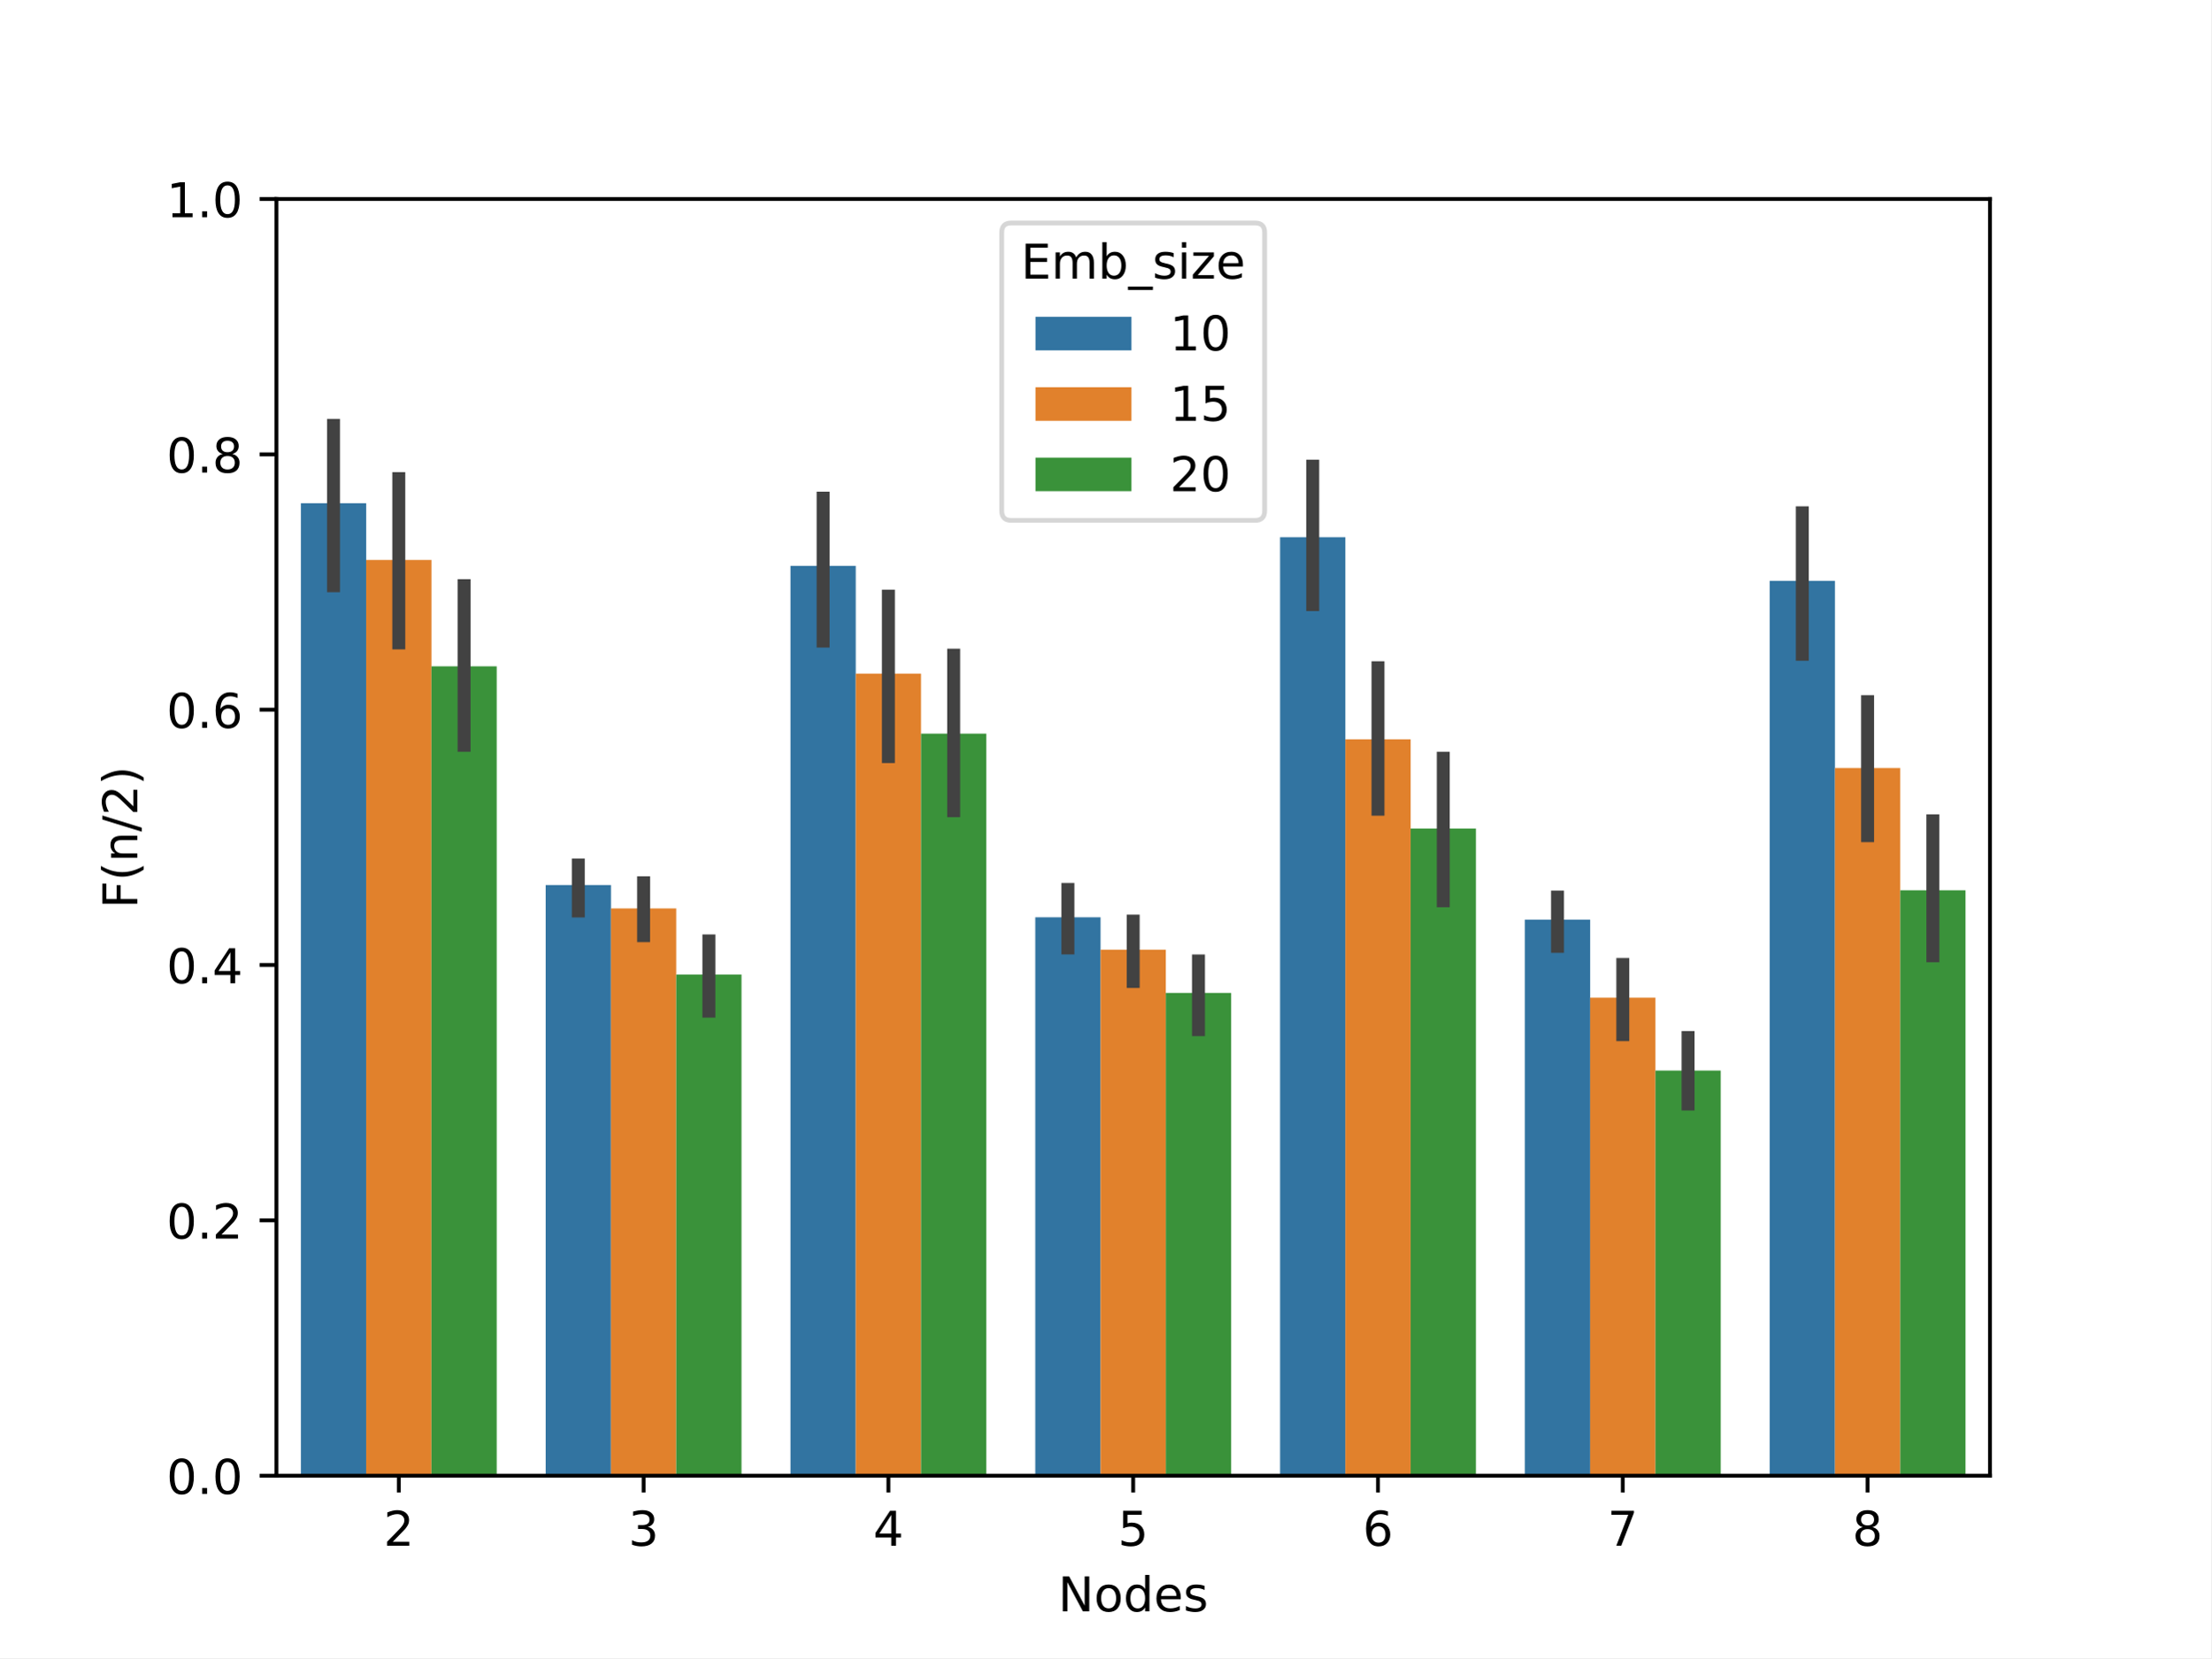
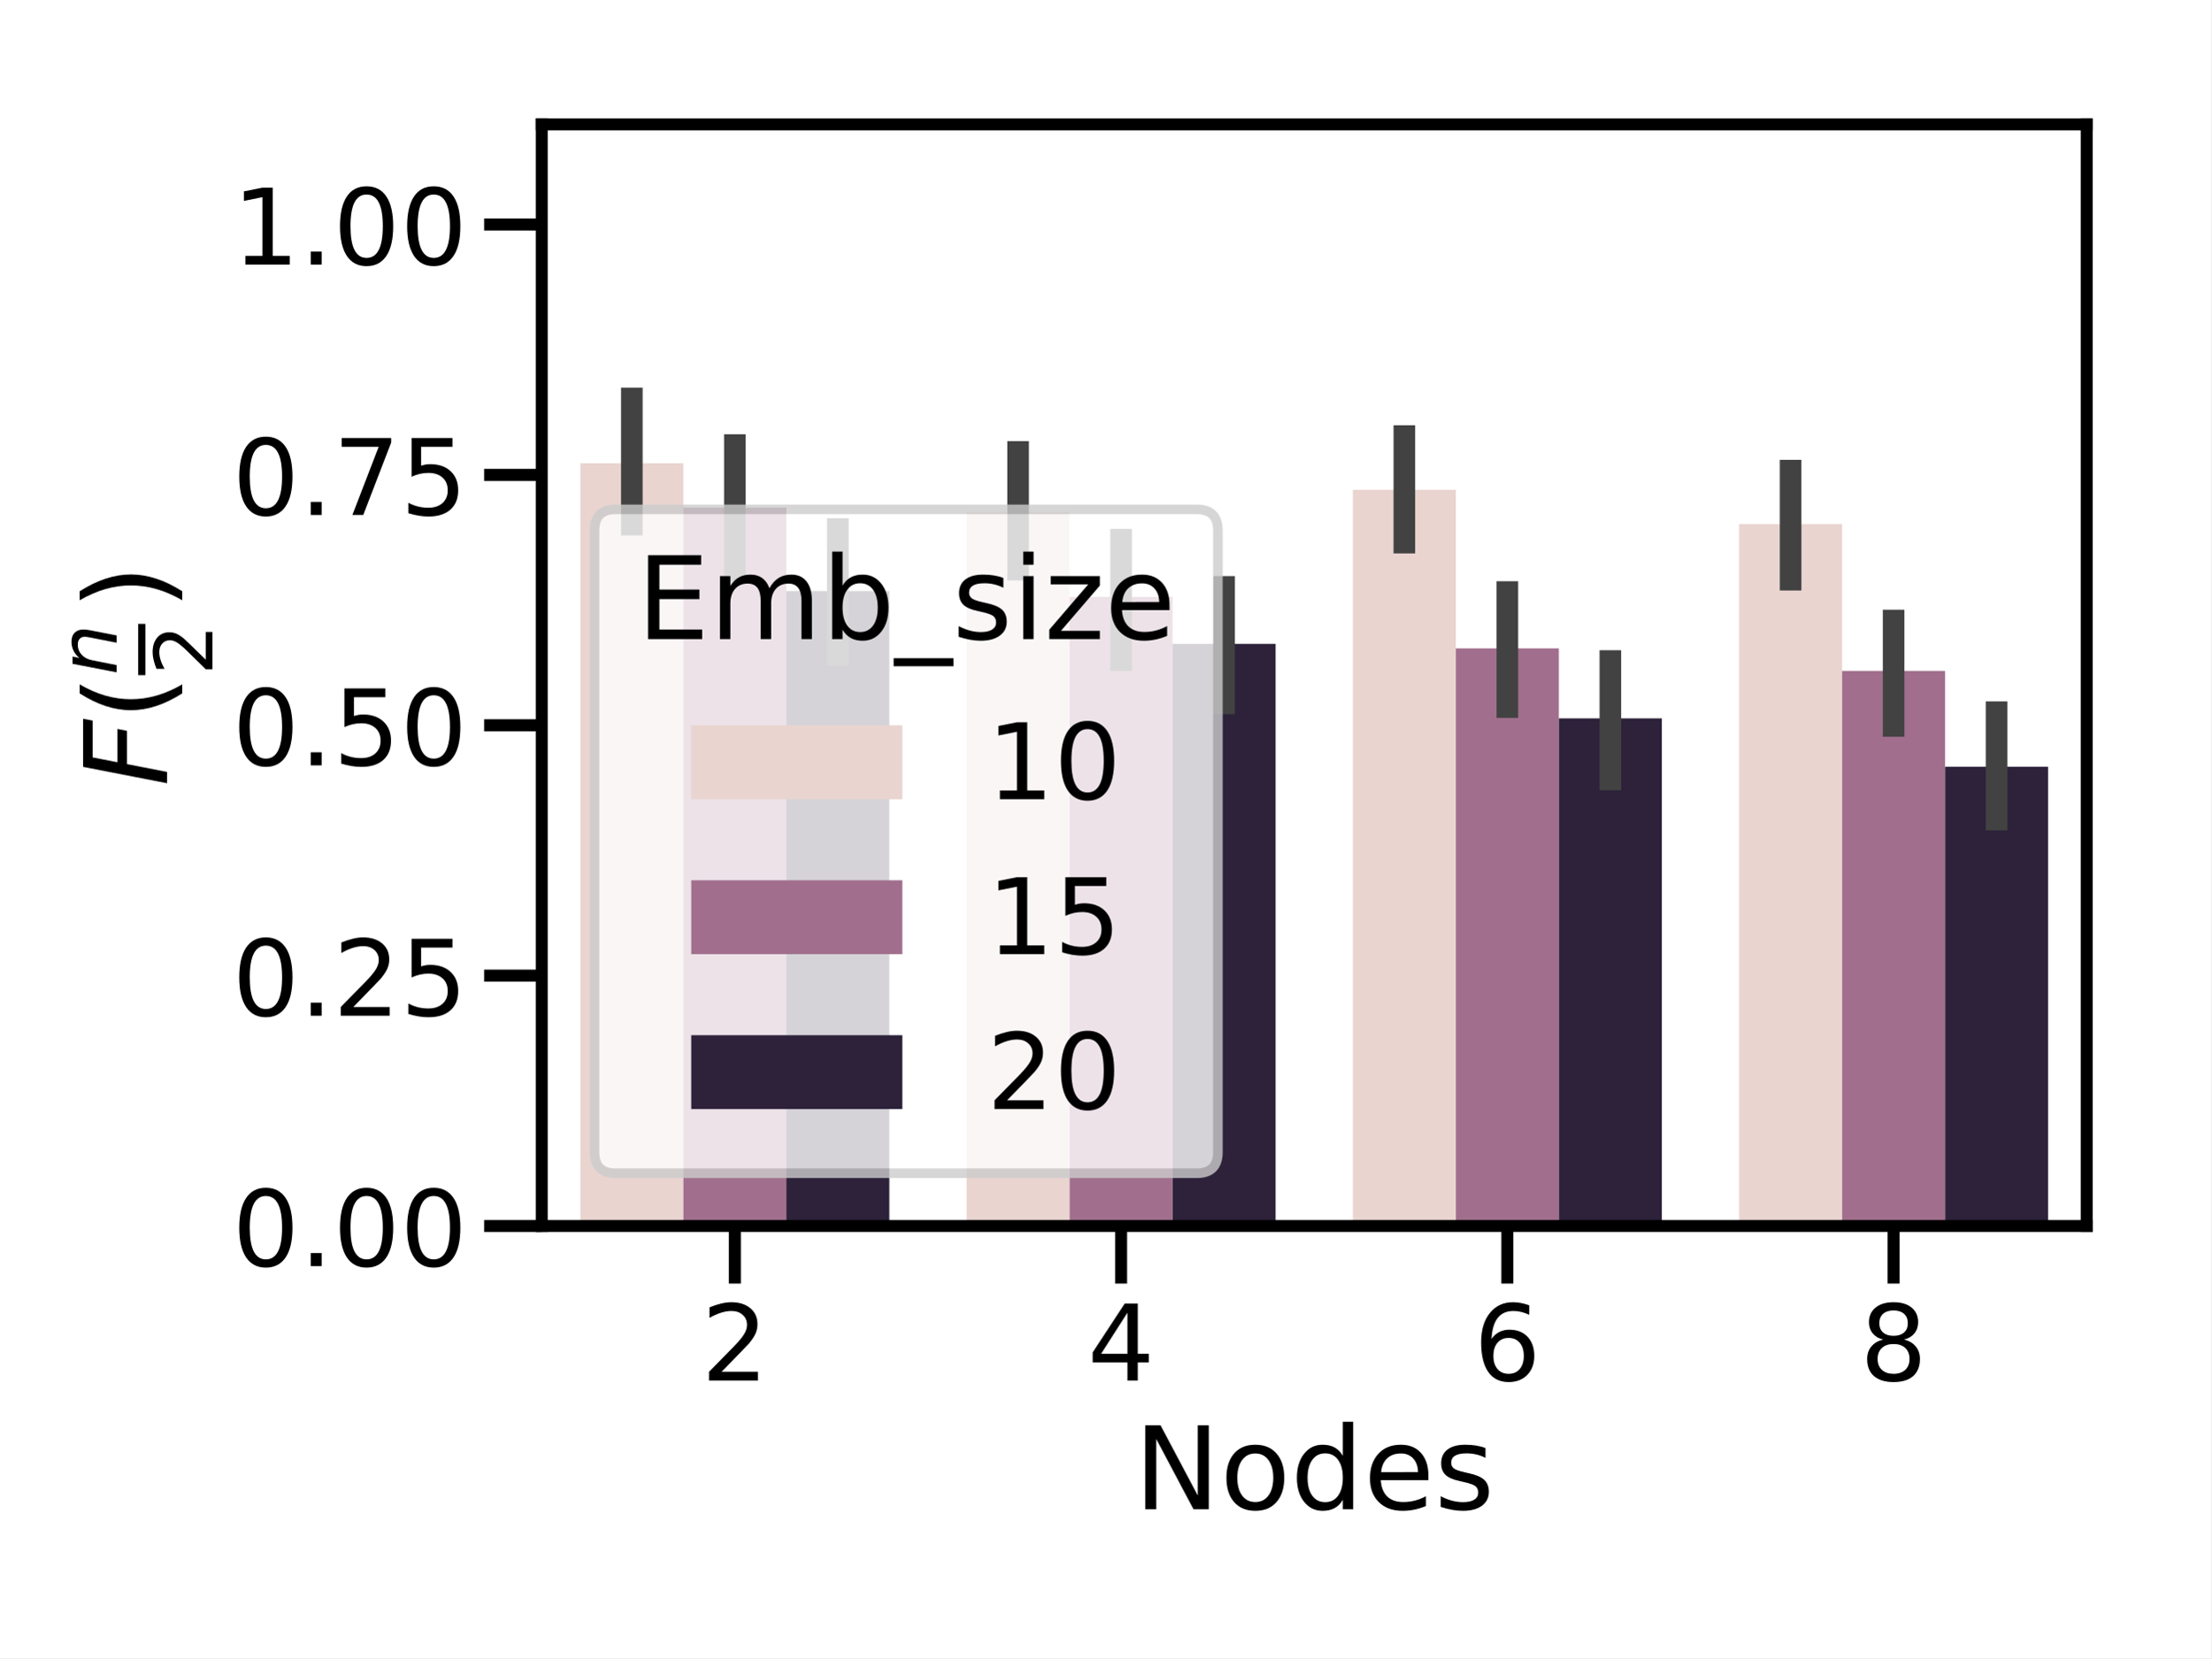
<svg xmlns="http://www.w3.org/2000/svg" xmlns:xlink="http://www.w3.org/1999/xlink" width="460.8pt" height="345.6pt" viewBox="0 0 460.8 345.6" version="1.1">
  <defs>
    <style type="text/css">*{stroke-linejoin: round; stroke-linecap: butt}</style>
  </defs>
  <g id="figure_1">
    <g id="patch_1">
      <path d="M 0 345.6  L 460.8 345.6  L 460.8 0  L 0 0  z " style="fill: #ffffff" />
    </g>
    <g id="axes_1">
      <g id="patch_2">
-         <path d="M 57.6 307.584  L 414.72 307.584  L 414.72 41.472  L 57.6 41.472  z " style="fill: #ffffff" />
+         <path d="M 112.896 255.54  L 434.88 255.54  L 434.88 25.92  L 112.896 25.92  z " style="fill: #ffffff" />
      </g>
      <g id="patch_3">
-         <path d="M 62.702 307.584  L 76.306 307.584  L 76.306 104.893  L 62.702 104.893  z " clip-path="url(#pd09a48f789)" style="fill: #3274a1" />
+         <path d="M 120.946 255.54  L 142.411 255.54  L 142.411 96.544  L 120.946 96.544  z " clip-path="url(#pbd2d0b2884)" style="fill: #e9d4d0" />
      </g>
      <g id="patch_4">
-         <path d="M 113.719 307.584  L 127.323 307.584  L 127.323 184.466  L 113.719 184.466  z " clip-path="url(#pd09a48f789)" style="fill: #3274a1" />
+         <path d="M 201.442 255.54  L 222.907 255.54  L 222.907 106.78  L 201.442 106.78  z " clip-path="url(#pbd2d0b2884)" style="fill: #e9d4d0" />
      </g>
      <g id="patch_5">
-         <path d="M 164.736 307.584  L 178.341 307.584  L 178.341 117.942  L 164.736 117.942  z " clip-path="url(#pd09a48f789)" style="fill: #3274a1" />
+         <path d="M 281.938 255.54  L 303.403 255.54  L 303.403 102.091  L 281.938 102.091  z " clip-path="url(#pbd2d0b2884)" style="fill: #e9d4d0" />
      </g>
      <g id="patch_6">
-         <path d="M 215.753 307.584  L 229.358 307.584  L 229.358 191.185  L 215.753 191.185  z " clip-path="url(#pd09a48f789)" style="fill: #3274a1" />
+         <path d="M 362.434 255.54  L 383.899 255.54  L 383.899 109.231  L 362.434 109.231  z " clip-path="url(#pbd2d0b2884)" style="fill: #e9d4d0" />
      </g>
      <g id="patch_7">
-         <path d="M 266.77 307.584  L 280.375 307.584  L 280.375 111.965  L 266.77 111.965  z " clip-path="url(#pd09a48f789)" style="fill: #3274a1" />
+         <path d="M 142.411 255.54  L 163.877 255.54  L 163.877 105.814  L 142.411 105.814  z " clip-path="url(#pbd2d0b2884)" style="fill: #a16f8d" />
      </g>
      <g id="patch_8">
-         <path d="M 317.787 307.584  L 331.392 307.584  L 331.392 191.689  L 317.787 191.689  z " clip-path="url(#pd09a48f789)" style="fill: #3274a1" />
+         <path d="M 222.907 255.54  L 244.373 255.54  L 244.373 124.4  L 222.907 124.4  z " clip-path="url(#pbd2d0b2884)" style="fill: #a16f8d" />
      </g>
      <g id="patch_9">
-         <path d="M 368.805 307.584  L 382.409 307.584  L 382.409 121.066  L 368.805 121.066  z " clip-path="url(#pd09a48f789)" style="fill: #3274a1" />
+         <path d="M 303.403 255.54  L 324.869 255.54  L 324.869 135.149  L 303.403 135.149  z " clip-path="url(#pbd2d0b2884)" style="fill: #a16f8d" />
      </g>
      <g id="patch_10">
-         <path d="M 76.306 307.584  L 89.911 307.584  L 89.911 116.711  L 76.306 116.711  z " clip-path="url(#pd09a48f789)" style="fill: #e1812c" />
+         <path d="M 383.899 255.54  L 405.365 255.54  L 405.365 139.834  L 383.899 139.834  z " clip-path="url(#pbd2d0b2884)" style="fill: #a16f8d" />
      </g>
      <g id="patch_11">
-         <path d="M 127.323 307.584  L 140.928 307.584  L 140.928 189.345  L 127.323 189.345  z " clip-path="url(#pd09a48f789)" style="fill: #e1812c" />
+         <path d="M 163.877 255.54  L 185.342 255.54  L 185.342 123.204  L 163.877 123.204  z " clip-path="url(#pbd2d0b2884)" style="fill: #2d223a" />
      </g>
      <g id="patch_12">
-         <path d="M 178.341 307.584  L 191.945 307.584  L 191.945 140.404  L 178.341 140.404  z " clip-path="url(#pd09a48f789)" style="fill: #e1812c" />
+         <path d="M 244.373 255.54  L 265.838 255.54  L 265.838 134.212  L 244.373 134.212  z " clip-path="url(#pbd2d0b2884)" style="fill: #2d223a" />
      </g>
      <g id="patch_13">
-         <path d="M 229.358 307.584  L 242.962 307.584  L 242.962 197.962  L 229.358 197.962  z " clip-path="url(#pd09a48f789)" style="fill: #e1812c" />
+         <path d="M 324.869 255.54  L 346.334 255.54  L 346.334 149.727  L 324.869 149.727  z " clip-path="url(#pbd2d0b2884)" style="fill: #2d223a" />
      </g>
      <g id="patch_14">
-         <path d="M 280.375 307.584  L 293.979 307.584  L 293.979 154.107  L 280.375 154.107  z " clip-path="url(#pd09a48f789)" style="fill: #e1812c" />
+         <path d="M 405.365 255.54  L 426.83 255.54  L 426.83 159.822  L 405.365 159.822  z " clip-path="url(#pbd2d0b2884)" style="fill: #2d223a" />
      </g>
      <g id="patch_15">
-         <path d="M 331.392 307.584  L 344.997 307.584  L 344.997 207.949  L 331.392 207.949  z " clip-path="url(#pd09a48f789)" style="fill: #e1812c" />
+         <path d="M 153.144 255.54  L 153.144 255.54  L 153.144 255.54  L 153.144 255.54  z " clip-path="url(#pbd2d0b2884)" style="fill: #e9d4d0" />
      </g>
      <g id="patch_16">
-         <path d="M 382.409 307.584  L 396.014 307.584  L 396.014 160.08  L 382.409 160.08  z " clip-path="url(#pd09a48f789)" style="fill: #e1812c" />
+         <path d="M 153.144 255.54  L 153.144 255.54  L 153.144 255.54  L 153.144 255.54  z " clip-path="url(#pbd2d0b2884)" style="fill: #a16f8d" />
      </g>
      <g id="patch_17">
-         <path d="M 89.911 307.584  L 103.515 307.584  L 103.515 138.88  L 89.911 138.88  z " clip-path="url(#pd09a48f789)" style="fill: #3a923a" />
-       </g>
-       <g id="patch_18">
-         <path d="M 140.928 307.584  L 154.533 307.584  L 154.533 203.135  L 140.928 203.135  z " clip-path="url(#pd09a48f789)" style="fill: #3a923a" />
-       </g>
-       <g id="patch_19">
-         <path d="M 191.945 307.584  L 205.55 307.584  L 205.55 152.913  L 191.945 152.913  z " clip-path="url(#pd09a48f789)" style="fill: #3a923a" />
-       </g>
-       <g id="patch_20">
-         <path d="M 242.962 307.584  L 256.567 307.584  L 256.567 206.952  L 242.962 206.952  z " clip-path="url(#pd09a48f789)" style="fill: #3a923a" />
-       </g>
-       <g id="patch_21">
-         <path d="M 293.979 307.584  L 307.584 307.584  L 307.584 172.692  L 293.979 172.692  z " clip-path="url(#pd09a48f789)" style="fill: #3a923a" />
-       </g>
-       <g id="patch_22">
-         <path d="M 344.997 307.584  L 358.601 307.584  L 358.601 223.133  L 344.997 223.133  z " clip-path="url(#pd09a48f789)" style="fill: #3a923a" />
-       </g>
-       <g id="patch_23">
-         <path d="M 396.014 307.584  L 409.618 307.584  L 409.618 185.561  L 396.014 185.561  z " clip-path="url(#pd09a48f789)" style="fill: #3a923a" />
+         <path d="M 153.144 255.54  L 153.144 255.54  L 153.144 255.54  L 153.144 255.54  z " clip-path="url(#pbd2d0b2884)" style="fill: #2d223a" />
      </g>
      <g id="matplotlib.axis_1">
        <g id="xtick_1">
          <g id="line2d_1">
            <defs>
-               <path id="m3385fdae1e" d="M 0 0  L 0 3.5  " style="stroke: #000000; stroke-width: 0.8" />
-             </defs>
-             <g>
-               <use xlink:href="#m3385fdae1e" x="83.109" y="307.584" style="stroke: #000000; stroke-width: 0.8" />
+               <path id="macadb62f24" d="M 0 0  L 0 12  " style="stroke: #000000; stroke-width: 2.5" />
+             </defs>
+             <g>
+               <use xlink:href="#macadb62f24" x="153.144" y="255.54" style="stroke: #000000; stroke-width: 2.5" />
            </g>
          </g>
          <g id="text_1">
-             <g transform="translate(79.92732 322.1824) scale(0.1 -0.1)">
+             <g transform="translate(146.1453 287.7566) scale(0.22 -0.22)">
              <defs>
                <path id="DejaVuSans-32" d="M 1228 531  L 3431 531  L 3431 0  L 469 0  L 469 531  Q 828 903 1448 1529  Q 2069 2156 2228 2338  Q 2531 2678 2651 2914  Q 2772 3150 2772 3378  Q 2772 3750 2511 3984  Q 2250 4219 1831 4219  Q 1534 4219 1204 4116  Q 875 4013 500 3803  L 500 4441  Q 881 4594 1212 4672  Q 1544 4750 1819 4750  Q 2544 4750 2975 4387  Q 3406 4025 3406 3419  Q 3406 3131 3298 2873  Q 3191 2616 2906 2266  Q 2828 2175 2409 1742  Q 1991 1309 1228 531  z " transform="scale(0.015625)" />
              </defs>
              <use xlink:href="#DejaVuSans-32" />
            </g>
          </g>
        </g>
        <g id="xtick_2">
          <g id="line2d_2">
            <g>
-               <use xlink:href="#m3385fdae1e" x="134.126" y="307.584" style="stroke: #000000; stroke-width: 0.8" />
+               <use xlink:href="#macadb62f24" x="233.64" y="255.54" style="stroke: #000000; stroke-width: 2.5" />
            </g>
          </g>
          <g id="text_2">
-             <g transform="translate(130.9445 322.1824) scale(0.1 -0.1)">
-               <defs>
-                 <path id="DejaVuSans-33" d="M 2597 2516  Q 3050 2419 3304 2112  Q 3559 1806 3559 1356  Q 3559 666 3084 287  Q 2609 -91 1734 -91  Q 1441 -91 1130 -33  Q 819 25 488 141  L 488 750  Q 750 597 1062 519  Q 1375 441 1716 441  Q 2309 441 2620 675  Q 2931 909 2931 1356  Q 2931 1769 2642 2001  Q 2353 2234 1838 2234  L 1294 2234  L 1294 2753  L 1863 2753  Q 2328 2753 2575 2939  Q 2822 3125 2822 3475  Q 2822 3834 2567 4026  Q 2313 4219 1838 4219  Q 1578 4219 1281 4162  Q 984 4106 628 3988  L 628 4550  Q 988 4650 1302 4700  Q 1616 4750 1894 4750  Q 2613 4750 3031 4423  Q 3450 4097 3450 3541  Q 3450 3153 3228 2886  Q 3006 2619 2597 2516  z " transform="scale(0.015625)" />
-               </defs>
-               <use xlink:href="#DejaVuSans-33" />
+             <g transform="translate(226.6413 287.7566) scale(0.22 -0.22)">
+               <defs>
+                 <path id="DejaVuSans-34" d="M 2419 4116  L 825 1625  L 2419 1625  L 2419 4116  z M 2253 4666  L 3047 4666  L 3047 1625  L 3713 1625  L 3713 1100  L 3047 1100  L 3047 0  L 2419 0  L 2419 1100  L 313 1100  L 313 1709  L 2253 4666  z " transform="scale(0.015625)" />
+               </defs>
+               <use xlink:href="#DejaVuSans-34" />
            </g>
          </g>
        </g>
        <g id="xtick_3">
          <g id="line2d_3">
            <g>
-               <use xlink:href="#m3385fdae1e" x="185.143" y="307.584" style="stroke: #000000; stroke-width: 0.8" />
+               <use xlink:href="#macadb62f24" x="314.136" y="255.54" style="stroke: #000000; stroke-width: 2.5" />
            </g>
          </g>
          <g id="text_3">
-             <g transform="translate(181.9616 322.1824) scale(0.1 -0.1)">
-               <defs>
-                 <path id="DejaVuSans-34" d="M 2419 4116  L 825 1625  L 2419 1625  L 2419 4116  z M 2253 4666  L 3047 4666  L 3047 1625  L 3713 1625  L 3713 1100  L 3047 1100  L 3047 0  L 2419 0  L 2419 1100  L 313 1100  L 313 1709  L 2253 4666  z " transform="scale(0.015625)" />
-               </defs>
-               <use xlink:href="#DejaVuSans-34" />
+             <g transform="translate(307.1372 287.7566) scale(0.22 -0.22)">
+               <defs>
+                 <path id="DejaVuSans-36" d="M 2113 2584  Q 1688 2584 1439 2293  Q 1191 2003 1191 1497  Q 1191 994 1439 701  Q 1688 409 2113 409  Q 2538 409 2786 701  Q 3034 994 3034 1497  Q 3034 2003 2786 2293  Q 2538 2584 2113 2584  z M 3366 4563  L 3366 3988  Q 3128 4100 2886 4159  Q 2644 4219 2406 4219  Q 1781 4219 1451 3797  Q 1122 3375 1075 2522  Q 1259 2794 1537 2939  Q 1816 3084 2150 3084  Q 2853 3084 3261 2657  Q 3669 2231 3669 1497  Q 3669 778 3244 343  Q 2819 -91 2113 -91  Q 1303 -91 875 529  Q 447 1150 447 2328  Q 447 3434 972 4092  Q 1497 4750 2381 4750  Q 2619 4750 2861 4703  Q 3103 4656 3366 4563  z " transform="scale(0.015625)" />
+               </defs>
+               <use xlink:href="#DejaVuSans-36" />
            </g>
          </g>
        </g>
        <g id="xtick_4">
          <g id="line2d_4">
            <g>
-               <use xlink:href="#m3385fdae1e" x="236.16" y="307.584" style="stroke: #000000; stroke-width: 0.8" />
+               <use xlink:href="#macadb62f24" x="394.632" y="255.54" style="stroke: #000000; stroke-width: 2.5" />
            </g>
          </g>
          <g id="text_4">
-             <g transform="translate(232.9787 322.1824) scale(0.1 -0.1)">
-               <defs>
-                 <path id="DejaVuSans-35" d="M 691 4666  L 3169 4666  L 3169 4134  L 1269 4134  L 1269 2991  Q 1406 3038 1543 3061  Q 1681 3084 1819 3084  Q 2600 3084 3056 2656  Q 3513 2228 3513 1497  Q 3513 744 3044 326  Q 2575 -91 1722 -91  Q 1428 -91 1123 -41  Q 819 9 494 109  L 494 744  Q 775 591 1075 516  Q 1375 441 1709 441  Q 2250 441 2565 725  Q 2881 1009 2881 1497  Q 2881 1984 2565 2268  Q 2250 2553 1709 2553  Q 1456 2553 1204 2497  Q 953 2441 691 2322  L 691 4666  z " transform="scale(0.015625)" />
-               </defs>
-               <use xlink:href="#DejaVuSans-35" />
-             </g>
-           </g>
-         </g>
-         <g id="xtick_5">
-           <g id="line2d_5">
-             <g>
-               <use xlink:href="#m3385fdae1e" x="287.177" y="307.584" style="stroke: #000000; stroke-width: 0.8" />
-             </g>
-           </g>
-           <g id="text_5">
-             <g transform="translate(283.9959 322.1824) scale(0.1 -0.1)">
-               <defs>
-                 <path id="DejaVuSans-36" d="M 2113 2584  Q 1688 2584 1439 2293  Q 1191 2003 1191 1497  Q 1191 994 1439 701  Q 1688 409 2113 409  Q 2538 409 2786 701  Q 3034 994 3034 1497  Q 3034 2003 2786 2293  Q 2538 2584 2113 2584  z M 3366 4563  L 3366 3988  Q 3128 4100 2886 4159  Q 2644 4219 2406 4219  Q 1781 4219 1451 3797  Q 1122 3375 1075 2522  Q 1259 2794 1537 2939  Q 1816 3084 2150 3084  Q 2853 3084 3261 2657  Q 3669 2231 3669 1497  Q 3669 778 3244 343  Q 2819 -91 2113 -91  Q 1303 -91 875 529  Q 447 1150 447 2328  Q 447 3434 972 4092  Q 1497 4750 2381 4750  Q 2619 4750 2861 4703  Q 3103 4656 3366 4563  z " transform="scale(0.015625)" />
-               </defs>
-               <use xlink:href="#DejaVuSans-36" />
-             </g>
-           </g>
-         </g>
-         <g id="xtick_6">
-           <g id="line2d_6">
-             <g>
-               <use xlink:href="#m3385fdae1e" x="338.194" y="307.584" style="stroke: #000000; stroke-width: 0.8" />
-             </g>
-           </g>
-           <g id="text_6">
-             <g transform="translate(335.013 322.1824) scale(0.1 -0.1)">
-               <defs>
-                 <path id="DejaVuSans-37" d="M 525 4666  L 3525 4666  L 3525 4397  L 1831 0  L 1172 0  L 2766 4134  L 525 4134  L 525 4666  z " transform="scale(0.015625)" />
-               </defs>
-               <use xlink:href="#DejaVuSans-37" />
-             </g>
-           </g>
-         </g>
-         <g id="xtick_7">
-           <g id="line2d_7">
-             <g>
-               <use xlink:href="#m3385fdae1e" x="389.211" y="307.584" style="stroke: #000000; stroke-width: 0.8" />
-             </g>
-           </g>
-           <g id="text_7">
-             <g transform="translate(386.0302 322.1824) scale(0.1 -0.1)">
+             <g transform="translate(387.6332 287.7566) scale(0.22 -0.22)">
              <defs>
                <path id="DejaVuSans-38" d="M 2034 2216  Q 1584 2216 1326 1975  Q 1069 1734 1069 1313  Q 1069 891 1326 650  Q 1584 409 2034 409  Q 2484 409 2743 651  Q 3003 894 3003 1313  Q 3003 1734 2745 1975  Q 2488 2216 2034 2216  z M 1403 2484  Q 997 2584 770 2862  Q 544 3141 544 3541  Q 544 4100 942 4425  Q 1341 4750 2034 4750  Q 2731 4750 3128 4425  Q 3525 4100 3525 3541  Q 3525 3141 3298 2862  Q 3072 2584 2669 2484  Q 3125 2378 3379 2068  Q 3634 1759 3634 1313  Q 3634 634 3220 271  Q 2806 -91 2034 -91  Q 1263 -91 848 271  Q 434 634 434 1313  Q 434 1759 690 2068  Q 947 2378 1403 2484  z M 1172 3481  Q 1172 3119 1398 2916  Q 1625 2713 2034 2713  Q 2441 2713 2670 2916  Q 2900 3119 2900 3481  Q 2900 3844 2670 4047  Q 2441 4250 2034 4250  Q 1625 4250 1398 4047  Q 1172 3844 1172 3481  z " transform="scale(0.015625)" />
              </defs>
              <use xlink:href="#DejaVuSans-38" />
            </g>
          </g>
        </g>
-         <g id="text_8">
-           <g transform="translate(220.5045 335.8606) scale(0.1 -0.1)">
+         <g id="text_5">
+           <g transform="translate(236.3149 314.5681) scale(0.24 -0.24)">
            <defs>
              <path id="DejaVuSans-4e" d="M 628 4666  L 1478 4666  L 3547 763  L 3547 4666  L 4159 4666  L 4159 0  L 3309 0  L 1241 3903  L 1241 0  L 628 0  L 628 4666  z " transform="scale(0.015625)" />
              <path id="DejaVuSans-6f" d="M 1959 3097  Q 1497 3097 1228 2736  Q 959 2375 959 1747  Q 959 1119 1226 758  Q 1494 397 1959 397  Q 2419 397 2687 759  Q 2956 1122 2956 1747  Q 2956 2369 2687 2733  Q 2419 3097 1959 3097  z M 1959 3584  Q 2709 3584 3137 3096  Q 3566 2609 3566 1747  Q 3566 888 3137 398  Q 2709 -91 1959 -91  Q 1206 -91 779 398  Q 353 888 353 1747  Q 353 2609 779 3096  Q 1206 3584 1959 3584  z " transform="scale(0.015625)" />
              <path id="DejaVuSans-64" d="M 2906 2969  L 2906 4863  L 3481 4863  L 3481 0  L 2906 0  L 2906 525  Q 2725 213 2448 61  Q 2172 -91 1784 -91  Q 1150 -91 751 415  Q 353 922 353 1747  Q 353 2572 751 3078  Q 1150 3584 1784 3584  Q 2172 3584 2448 3432  Q 2725 3281 2906 2969  z M 947 1747  Q 947 1113 1208 752  Q 1469 391 1925 391  Q 2381 391 2643 752  Q 2906 1113 2906 1747  Q 2906 2381 2643 2742  Q 2381 3103 1925 3103  Q 1469 3103 1208 2742  Q 947 2381 947 1747  z " transform="scale(0.015625)" />
              <path id="DejaVuSans-65" d="M 3597 1894  L 3597 1613  L 953 1613  Q 991 1019 1311 708  Q 1631 397 2203 397  Q 2534 397 2845 478  Q 3156 559 3463 722  L 3463 178  Q 3153 47 2828 -22  Q 2503 -91 2169 -91  Q 1331 -91 842 396  Q 353 884 353 1716  Q 353 2575 817 3079  Q 1281 3584 2069 3584  Q 2775 3584 3186 3129  Q 3597 2675 3597 1894  z M 3022 2063  Q 3016 2534 2758 2815  Q 2500 3097 2075 3097  Q 1594 3097 1305 2825  Q 1016 2553 972 2059  L 3022 2063  z " transform="scale(0.015625)" />
              <path id="DejaVuSans-73" d="M 2834 3397  L 2834 2853  Q 2591 2978 2328 3040  Q 2066 3103 1784 3103  Q 1356 3103 1142 2972  Q 928 2841 928 2578  Q 928 2378 1081 2264  Q 1234 2150 1697 2047  L 1894 2003  Q 2506 1872 2764 1633  Q 3022 1394 3022 966  Q 3022 478 2636 193  Q 2250 -91 1575 -91  Q 1294 -91 989 -36  Q 684 19 347 128  L 347 722  Q 666 556 975 473  Q 1284 391 1588 391  Q 1994 391 2212 530  Q 2431 669 2431 922  Q 2431 1156 2273 1281  Q 2116 1406 1581 1522  L 1381 1569  Q 847 1681 609 1914  Q 372 2147 372 2553  Q 372 3047 722 3315  Q 1072 3584 1716 3584  Q 2034 3584 2315 3537  Q 2597 3491 2834 3397  z " transform="scale(0.015625)" />
            </defs>
            <use xlink:href="#DejaVuSans-4e" />
            <use xlink:href="#DejaVuSans-6f" x="74.805" />
            <use xlink:href="#DejaVuSans-64" x="135.986" />
            <use xlink:href="#DejaVuSans-65" x="199.463" />
            <use xlink:href="#DejaVuSans-73" x="260.986" />
          </g>
        </g>
      </g>
      <g id="matplotlib.axis_2">
        <g id="ytick_1">
-           <g id="line2d_8">
-             <defs>
-               <path id="ma600d9e374" d="M 0 0  L -3.5 0  " style="stroke: #000000; stroke-width: 0.8" />
-             </defs>
-             <g>
-               <use xlink:href="#ma600d9e374" x="57.6" y="307.584" style="stroke: #000000; stroke-width: 0.8" />
-             </g>
-           </g>
-           <g id="text_9">
-             <g transform="translate(34.69687 311.3832) scale(0.1 -0.1)">
+           <g id="line2d_5">
+             <defs>
+               <path id="mbd1f834859" d="M 0 0  L -12 0  " style="stroke: #000000; stroke-width: 2.5" />
+             </defs>
+             <g>
+               <use xlink:href="#mbd1f834859" x="112.896" y="255.54" style="stroke: #000000; stroke-width: 2.5" />
+             </g>
+           </g>
+           <g id="text_6">
+             <g transform="translate(48.41163 263.8983) scale(0.22 -0.22)">
              <defs>
                <path id="DejaVuSans-30" d="M 2034 4250  Q 1547 4250 1301 3770  Q 1056 3291 1056 2328  Q 1056 1369 1301 889  Q 1547 409 2034 409  Q 2525 409 2770 889  Q 3016 1369 3016 2328  Q 3016 3291 2770 3770  Q 2525 4250 2034 4250  z M 2034 4750  Q 2819 4750 3233 4129  Q 3647 3509 3647 2328  Q 3647 1150 3233 529  Q 2819 -91 2034 -91  Q 1250 -91 836 529  Q 422 1150 422 2328  Q 422 3509 836 4129  Q 1250 4750 2034 4750  z " transform="scale(0.015625)" />
                <path id="DejaVuSans-2e" d="M 684 794  L 1344 794  L 1344 0  L 684 0  L 684 794  z " transform="scale(0.015625)" />
              </defs>
              <use xlink:href="#DejaVuSans-30" />
              <use xlink:href="#DejaVuSans-2e" x="63.623" />
              <use xlink:href="#DejaVuSans-30" x="95.41" />
+               <use xlink:href="#DejaVuSans-30" x="159.033" />
            </g>
          </g>
        </g>
        <g id="ytick_2">
+           <g id="line2d_6">
+             <g>
+               <use xlink:href="#mbd1f834859" x="112.896" y="203.354" style="stroke: #000000; stroke-width: 2.5" />
+             </g>
+           </g>
+           <g id="text_7">
+             <g transform="translate(48.41163 211.7119) scale(0.22 -0.22)">
+               <defs>
+                 <path id="DejaVuSans-35" d="M 691 4666  L 3169 4666  L 3169 4134  L 1269 4134  L 1269 2991  Q 1406 3038 1543 3061  Q 1681 3084 1819 3084  Q 2600 3084 3056 2656  Q 3513 2228 3513 1497  Q 3513 744 3044 326  Q 2575 -91 1722 -91  Q 1428 -91 1123 -41  Q 819 9 494 109  L 494 744  Q 775 591 1075 516  Q 1375 441 1709 441  Q 2250 441 2565 725  Q 2881 1009 2881 1497  Q 2881 1984 2565 2268  Q 2250 2553 1709 2553  Q 1456 2553 1204 2497  Q 953 2441 691 2322  L 691 4666  z " transform="scale(0.015625)" />
+               </defs>
+               <use xlink:href="#DejaVuSans-30" />
+               <use xlink:href="#DejaVuSans-2e" x="63.623" />
+               <use xlink:href="#DejaVuSans-32" x="95.41" />
+               <use xlink:href="#DejaVuSans-35" x="159.033" />
+             </g>
+           </g>
+         </g>
+         <g id="ytick_3">
+           <g id="line2d_7">
+             <g>
+               <use xlink:href="#mbd1f834859" x="112.896" y="151.167" style="stroke: #000000; stroke-width: 2.5" />
+             </g>
+           </g>
+           <g id="text_8">
+             <g transform="translate(48.41163 159.5256) scale(0.22 -0.22)">
+               <use xlink:href="#DejaVuSans-30" />
+               <use xlink:href="#DejaVuSans-2e" x="63.623" />
+               <use xlink:href="#DejaVuSans-35" x="95.41" />
+               <use xlink:href="#DejaVuSans-30" x="159.033" />
+             </g>
+           </g>
+         </g>
+         <g id="ytick_4">
+           <g id="line2d_8">
+             <g>
+               <use xlink:href="#mbd1f834859" x="112.896" y="98.981" style="stroke: #000000; stroke-width: 2.5" />
+             </g>
+           </g>
+           <g id="text_9">
+             <g transform="translate(48.41163 107.3392) scale(0.22 -0.22)">
+               <defs>
+                 <path id="DejaVuSans-37" d="M 525 4666  L 3525 4666  L 3525 4397  L 1831 0  L 1172 0  L 2766 4134  L 525 4134  L 525 4666  z " transform="scale(0.015625)" />
+               </defs>
+               <use xlink:href="#DejaVuSans-30" />
+               <use xlink:href="#DejaVuSans-2e" x="63.623" />
+               <use xlink:href="#DejaVuSans-37" x="95.41" />
+               <use xlink:href="#DejaVuSans-35" x="159.033" />
+             </g>
+           </g>
+         </g>
+         <g id="ytick_5">
          <g id="line2d_9">
            <g>
-               <use xlink:href="#ma600d9e374" x="57.6" y="254.362" style="stroke: #000000; stroke-width: 0.8" />
+               <use xlink:href="#mbd1f834859" x="112.896" y="46.795" style="stroke: #000000; stroke-width: 2.5" />
            </g>
          </g>
          <g id="text_10">
-             <g transform="translate(34.69687 258.1608) scale(0.1 -0.1)">
-               <use xlink:href="#DejaVuSans-30" />
-               <use xlink:href="#DejaVuSans-2e" x="63.623" />
-               <use xlink:href="#DejaVuSans-32" x="95.41" />
-             </g>
-           </g>
-         </g>
-         <g id="ytick_3">
-           <g id="line2d_10">
-             <g>
-               <use xlink:href="#ma600d9e374" x="57.6" y="201.139" style="stroke: #000000; stroke-width: 0.8" />
-             </g>
-           </g>
-           <g id="text_11">
-             <g transform="translate(34.69687 204.9384) scale(0.1 -0.1)">
-               <use xlink:href="#DejaVuSans-30" />
-               <use xlink:href="#DejaVuSans-2e" x="63.623" />
-               <use xlink:href="#DejaVuSans-34" x="95.41" />
-             </g>
-           </g>
-         </g>
-         <g id="ytick_4">
-           <g id="line2d_11">
-             <g>
-               <use xlink:href="#ma600d9e374" x="57.6" y="147.917" style="stroke: #000000; stroke-width: 0.8" />
-             </g>
-           </g>
-           <g id="text_12">
-             <g transform="translate(34.69687 151.716) scale(0.1 -0.1)">
-               <use xlink:href="#DejaVuSans-30" />
-               <use xlink:href="#DejaVuSans-2e" x="63.623" />
-               <use xlink:href="#DejaVuSans-36" x="95.41" />
-             </g>
-           </g>
-         </g>
-         <g id="ytick_5">
-           <g id="line2d_12">
-             <g>
-               <use xlink:href="#ma600d9e374" x="57.6" y="94.694" style="stroke: #000000; stroke-width: 0.8" />
-             </g>
-           </g>
-           <g id="text_13">
-             <g transform="translate(34.69687 98.49362) scale(0.1 -0.1)">
-               <use xlink:href="#DejaVuSans-30" />
-               <use xlink:href="#DejaVuSans-2e" x="63.623" />
-               <use xlink:href="#DejaVuSans-38" x="95.41" />
-             </g>
-           </g>
-         </g>
-         <g id="ytick_6">
-           <g id="line2d_13">
-             <g>
-               <use xlink:href="#ma600d9e374" x="57.6" y="41.472" style="stroke: #000000; stroke-width: 0.8" />
-             </g>
-           </g>
-           <g id="text_14">
-             <g transform="translate(34.69687 45.27122) scale(0.1 -0.1)">
+             <g transform="translate(48.41163 55.15283) scale(0.22 -0.22)">
              <defs>
                <path id="DejaVuSans-31" d="M 794 531  L 1825 531  L 1825 4091  L 703 3866  L 703 4441  L 1819 4666  L 2450 4666  L 2450 531  L 3481 531  L 3481 0  L 794 0  L 794 531  z " transform="scale(0.015625)" />
              </defs>
              <use xlink:href="#DejaVuSans-31" />
              <use xlink:href="#DejaVuSans-2e" x="63.623" />
              <use xlink:href="#DejaVuSans-30" x="95.41" />
-             </g>
-           </g>
-         </g>
-         <g id="text_15">
-           <g transform="translate(28.61719 189.3397) rotate(-90) scale(0.1 -0.1)">
-             <defs>
-               <path id="DejaVuSans-46" d="M 628 4666  L 3309 4666  L 3309 4134  L 1259 4134  L 1259 2759  L 3109 2759  L 3109 2228  L 1259 2228  L 1259 0  L 628 0  L 628 4666  z " transform="scale(0.015625)" />
+               <use xlink:href="#DejaVuSans-30" x="159.033" />
+             </g>
+           </g>
+         </g>
+         <g id="text_11">
+           <g transform="translate(34.81162 163.89) rotate(-90) scale(0.24 -0.24)">
+             <defs>
+               <path id="DejaVuSans-Oblique-46" d="M 1081 4666  L 3756 4666  L 3653 4134  L 1606 4134  L 1338 2759  L 3188 2759  L 3084 2228  L 1234 2228  L 800 0  L 172 0  L 1081 4666  z " transform="scale(0.015625)" />
              <path id="DejaVuSans-28" d="M 1984 4856  Q 1566 4138 1362 3434  Q 1159 2731 1159 2009  Q 1159 1288 1364 580  Q 1569 -128 1984 -844  L 1484 -844  Q 1016 -109 783 600  Q 550 1309 550 2009  Q 550 2706 781 3412  Q 1013 4119 1484 4856  L 1984 4856  z " transform="scale(0.015625)" />
-               <path id="DejaVuSans-6e" d="M 3513 2113  L 3513 0  L 2938 0  L 2938 2094  Q 2938 2591 2744 2837  Q 2550 3084 2163 3084  Q 1697 3084 1428 2787  Q 1159 2491 1159 1978  L 1159 0  L 581 0  L 581 3500  L 1159 3500  L 1159 2956  Q 1366 3272 1645 3428  Q 1925 3584 2291 3584  Q 2894 3584 3203 3211  Q 3513 2838 3513 2113  z " transform="scale(0.015625)" />
-               <path id="DejaVuSans-2f" d="M 1625 4666  L 2156 4666  L 531 -594  L 0 -594  L 1625 4666  z " transform="scale(0.015625)" />
+               <path id="DejaVuSans-Oblique-6e" d="M 3566 2113  L 3156 0  L 2578 0  L 2988 2091  Q 3016 2238 3031 2350  Q 3047 2463 3047 2528  Q 3047 2791 2881 2937  Q 2716 3084 2419 3084  Q 1956 3084 1622 2776  Q 1288 2469 1184 1941  L 800 0  L 225 0  L 903 3500  L 1478 3500  L 1363 2950  Q 1603 3253 1940 3418  Q 2278 3584 2650 3584  Q 3113 3584 3367 3334  Q 3622 3084 3622 2631  Q 3622 2519 3608 2391  Q 3594 2263 3566 2113  z " transform="scale(0.015625)" />
              <path id="DejaVuSans-29" d="M 513 4856  L 1013 4856  Q 1481 4119 1714 3412  Q 1947 2706 1947 2009  Q 1947 1309 1714 600  Q 1481 -109 1013 -844  L 513 -844  Q 928 -128 1133 580  Q 1338 1288 1338 2009  Q 1338 2731 1133 3434  Q 928 4138 513 4856  z " transform="scale(0.015625)" />
            </defs>
-             <use xlink:href="#DejaVuSans-46" />
-             <use xlink:href="#DejaVuSans-28" x="57.52" />
-             <use xlink:href="#DejaVuSans-6e" x="96.533" />
-             <use xlink:href="#DejaVuSans-2f" x="159.912" />
-             <use xlink:href="#DejaVuSans-32" x="193.604" />
-             <use xlink:href="#DejaVuSans-29" x="257.227" />
-           </g>
-         </g>
+             <use xlink:href="#DejaVuSans-Oblique-46" transform="translate(0 0.003125)" />
+             <use xlink:href="#DejaVuSans-28" transform="translate(57.51953 0.003125)" />
+             <use xlink:href="#DejaVuSans-Oblique-6e" transform="translate(96.5332 43.8) scale(0.7)" />
+             <use xlink:href="#DejaVuSans-32" transform="translate(96.5332 -39.40313) scale(0.7)" />
+             <use xlink:href="#DejaVuSans-29" transform="translate(153.5693 0.003125)" />
+             <path d="M 96.533 18.8  L 96.533 25.05  L 141.069 25.05  L 141.069 18.8  L 96.533 18.8  z " />
+           </g>
+         </g>
+       </g>
+       <g id="line2d_10">
+         <path d="M 131.678 109.354  L 131.678 83.042  " clip-path="url(#pbd2d0b2884)" style="fill: none; stroke: #424242; stroke-width: 4.5; stroke-linecap: square" />
+       </g>
+       <g id="line2d_11">
+         <path d="M 212.174 118.725  L 212.174 94.19  " clip-path="url(#pbd2d0b2884)" style="fill: none; stroke: #424242; stroke-width: 4.5; stroke-linecap: square" />
+       </g>
+       <g id="line2d_12">
+         <path d="M 292.67 113.098  L 292.67 90.888  " clip-path="url(#pbd2d0b2884)" style="fill: none; stroke: #424242; stroke-width: 4.5; stroke-linecap: square" />
+       </g>
+       <g id="line2d_13">
+         <path d="M 373.166 120.829  L 373.166 98.092  " clip-path="url(#pbd2d0b2884)" style="fill: none; stroke: #424242; stroke-width: 4.5; stroke-linecap: square" />
      </g>
      <g id="line2d_14">
-         <path d="M 69.504 122.083  L 69.504 88.651  " clip-path="url(#pd09a48f789)" style="fill: none; stroke: #424242; stroke-width: 2.7; stroke-linecap: square" />
+         <path d="M 153.144 118.983  L 153.144 92.769  " clip-path="url(#pbd2d0b2884)" style="fill: none; stroke: #424242; stroke-width: 4.5; stroke-linecap: square" />
      </g>
      <g id="line2d_15">
-         <path d="M 120.521 189.873  L 120.521 180.29  " clip-path="url(#pd09a48f789)" style="fill: none; stroke: #424242; stroke-width: 2.7; stroke-linecap: square" />
+         <path d="M 233.64 137.563  L 233.64 112.486  " clip-path="url(#pbd2d0b2884)" style="fill: none; stroke: #424242; stroke-width: 4.5; stroke-linecap: square" />
      </g>
      <g id="line2d_16">
-         <path d="M 171.538 133.619  L 171.538 103.835  " clip-path="url(#pd09a48f789)" style="fill: none; stroke: #424242; stroke-width: 2.7; stroke-linecap: square" />
+         <path d="M 314.136 147.379  L 314.136 123.393  " clip-path="url(#pbd2d0b2884)" style="fill: none; stroke: #424242; stroke-width: 4.5; stroke-linecap: square" />
      </g>
      <g id="line2d_17">
-         <path d="M 222.555 197.584  L 222.555 185.387  " clip-path="url(#pd09a48f789)" style="fill: none; stroke: #424242; stroke-width: 2.7; stroke-linecap: square" />
+         <path d="M 394.632 151.312  L 394.632 129.328  " clip-path="url(#pbd2d0b2884)" style="fill: none; stroke: #424242; stroke-width: 4.5; stroke-linecap: square" />
      </g>
      <g id="line2d_18">
-         <path d="M 273.573 126.02  L 273.573 97.158  " clip-path="url(#pd09a48f789)" style="fill: none; stroke: #424242; stroke-width: 2.7; stroke-linecap: square" />
+         <path d="M 174.61 136.479  L 174.61 110.264  " clip-path="url(#pbd2d0b2884)" style="fill: none; stroke: #424242; stroke-width: 4.5; stroke-linecap: square" />
      </g>
      <g id="line2d_19">
-         <path d="M 324.59 197.254  L 324.59 186.985  " clip-path="url(#pd09a48f789)" style="fill: none; stroke: #424242; stroke-width: 2.7; stroke-linecap: square" />
+         <path d="M 255.106 146.605  L 255.106 122.328  " clip-path="url(#pbd2d0b2884)" style="fill: none; stroke: #424242; stroke-width: 4.5; stroke-linecap: square" />
      </g>
      <g id="line2d_20">
-         <path d="M 375.607 136.368  L 375.607 106.885  " clip-path="url(#pd09a48f789)" style="fill: none; stroke: #424242; stroke-width: 2.7; stroke-linecap: square" />
+         <path d="M 335.602 162.453  L 335.602 137.778  " clip-path="url(#pbd2d0b2884)" style="fill: none; stroke: #424242; stroke-width: 4.5; stroke-linecap: square" />
      </g>
      <g id="line2d_21">
-         <path d="M 83.109 133.998  L 83.109 99.758  " clip-path="url(#pd09a48f789)" style="fill: none; stroke: #424242; stroke-width: 2.7; stroke-linecap: square" />
-       </g>
-       <g id="line2d_22">
-         <path d="M 134.126 195.021  L 134.126 183.995  " clip-path="url(#pd09a48f789)" style="fill: none; stroke: #424242; stroke-width: 2.7; stroke-linecap: square" />
-       </g>
-       <g id="line2d_23">
-         <path d="M 185.143 157.694  L 185.143 124.253  " clip-path="url(#pd09a48f789)" style="fill: none; stroke: #424242; stroke-width: 2.7; stroke-linecap: square" />
-       </g>
-       <g id="line2d_24">
-         <path d="M 236.16 204.568  L 236.16 191.989  " clip-path="url(#pd09a48f789)" style="fill: none; stroke: #424242; stroke-width: 2.7; stroke-linecap: square" />
-       </g>
-       <g id="line2d_25">
-         <path d="M 287.177 168.661  L 287.177 139.168  " clip-path="url(#pd09a48f789)" style="fill: none; stroke: #424242; stroke-width: 2.7; stroke-linecap: square" />
-       </g>
-       <g id="line2d_26">
-         <path d="M 338.194 215.653  L 338.194 201.033  " clip-path="url(#pd09a48f789)" style="fill: none; stroke: #424242; stroke-width: 2.7; stroke-linecap: square" />
-       </g>
-       <g id="line2d_27">
-         <path d="M 389.211 174.178  L 389.211 146.249  " clip-path="url(#pd09a48f789)" style="fill: none; stroke: #424242; stroke-width: 2.7; stroke-linecap: square" />
-       </g>
-       <g id="line2d_28">
-         <path d="M 96.713 155.343  L 96.713 122.071  " clip-path="url(#pd09a48f789)" style="fill: none; stroke: #424242; stroke-width: 2.7; stroke-linecap: square" />
-       </g>
-       <g id="line2d_29">
-         <path d="M 147.73 210.755  L 147.73 196.119  " clip-path="url(#pd09a48f789)" style="fill: none; stroke: #424242; stroke-width: 2.7; stroke-linecap: square" />
-       </g>
-       <g id="line2d_30">
-         <path d="M 198.747 168.979  L 198.747 136.55  " clip-path="url(#pd09a48f789)" style="fill: none; stroke: #424242; stroke-width: 2.7; stroke-linecap: square" />
-       </g>
-       <g id="line2d_31">
-         <path d="M 249.765 214.609  L 249.765 200.291  " clip-path="url(#pd09a48f789)" style="fill: none; stroke: #424242; stroke-width: 2.7; stroke-linecap: square" />
-       </g>
-       <g id="line2d_32">
-         <path d="M 300.782 187.747  L 300.782 158.05  " clip-path="url(#pd09a48f789)" style="fill: none; stroke: #424242; stroke-width: 2.7; stroke-linecap: square" />
-       </g>
-       <g id="line2d_33">
-         <path d="M 351.799 230.103  L 351.799 216.259  " clip-path="url(#pd09a48f789)" style="fill: none; stroke: #424242; stroke-width: 2.7; stroke-linecap: square" />
-       </g>
-       <g id="line2d_34">
-         <path d="M 402.816 199.218  L 402.816 171.079  " clip-path="url(#pd09a48f789)" style="fill: none; stroke: #424242; stroke-width: 2.7; stroke-linecap: square" />
-       </g>
-       <g id="patch_24">
-         <path d="M 57.6 307.584  L 57.6 41.472  " style="fill: none; stroke: #000000; stroke-width: 0.8; stroke-linejoin: miter; stroke-linecap: square" />
-       </g>
-       <g id="patch_25">
-         <path d="M 414.72 307.584  L 414.72 41.472  " style="fill: none; stroke: #000000; stroke-width: 0.8; stroke-linejoin: miter; stroke-linecap: square" />
-       </g>
-       <g id="patch_26">
-         <path d="M 57.6 307.584  L 414.72 307.584  " style="fill: none; stroke: #000000; stroke-width: 0.8; stroke-linejoin: miter; stroke-linecap: square" />
-       </g>
-       <g id="patch_27">
-         <path d="M 57.6 41.472  L 414.72 41.472  " style="fill: none; stroke: #000000; stroke-width: 0.8; stroke-linejoin: miter; stroke-linecap: square" />
+         <path d="M 416.098 170.832  L 416.098 148.446  " clip-path="url(#pbd2d0b2884)" style="fill: none; stroke: #424242; stroke-width: 4.5; stroke-linecap: square" />
+       </g>
+       <g id="patch_18">
+         <path d="M 112.896 255.54  L 112.896 25.92  " style="fill: none; stroke: #000000; stroke-width: 2.5; stroke-linejoin: miter; stroke-linecap: square" />
+       </g>
+       <g id="patch_19">
+         <path d="M 434.88 255.54  L 434.88 25.92  " style="fill: none; stroke: #000000; stroke-width: 2.5; stroke-linejoin: miter; stroke-linecap: square" />
+       </g>
+       <g id="patch_20">
+         <path d="M 112.896 255.54  L 434.88 255.54  " style="fill: none; stroke: #000000; stroke-width: 2.5; stroke-linejoin: miter; stroke-linecap: square" />
+       </g>
+       <g id="patch_21">
+         <path d="M 112.896 25.92  L 434.88 25.92  " style="fill: none; stroke: #000000; stroke-width: 2.5; stroke-linejoin: miter; stroke-linecap: square" />
      </g>
      <g id="legend_1">
-         <g id="patch_28">
-           <path d="M 210.762 108.463  L 261.558 108.463  Q 263.558 108.463 263.558 106.463  L 263.558 48.472  Q 263.558 46.472 261.558 46.472  L 210.762 46.472  Q 208.762 46.472 208.762 48.472  L 208.762 106.463  Q 208.762 108.463 210.762 108.463  z " style="fill: #ffffff; opacity: 0.8; stroke: #cccccc; stroke-linejoin: miter" />
-         </g>
-         <g id="text_16">
-           <g transform="translate(212.7616 58.07044) scale(0.1 -0.1)">
+         <g id="patch_22">
+           <path d="M 128.296 244.54  L 249.409 244.54  Q 253.809 244.54 253.809 240.14  L 253.809 110.569  Q 253.809 106.169 249.409 106.169  L 128.296 106.169  Q 123.896 106.169 123.896 110.569  L 123.896 240.14  Q 123.896 244.54 128.296 244.54  z " style="fill: #ffffff; opacity: 0.8; stroke: #cccccc; stroke-width: 2; stroke-linejoin: miter" />
+         </g>
+         <g id="text_12">
+           <g transform="translate(132.696 133.2056) scale(0.24 -0.24)">
            <defs>
              <path id="DejaVuSans-45" d="M 628 4666  L 3578 4666  L 3578 4134  L 1259 4134  L 1259 2753  L 3481 2753  L 3481 2222  L 1259 2222  L 1259 531  L 3634 531  L 3634 0  L 628 0  L 628 4666  z " transform="scale(0.015625)" />
              <path id="DejaVuSans-6d" d="M 3328 2828  Q 3544 3216 3844 3400  Q 4144 3584 4550 3584  Q 5097 3584 5394 3201  Q 5691 2819 5691 2113  L 5691 0  L 5113 0  L 5113 2094  Q 5113 2597 4934 2840  Q 4756 3084 4391 3084  Q 3944 3084 3684 2787  Q 3425 2491 3425 1978  L 3425 0  L 2847 0  L 2847 2094  Q 2847 2600 2669 2842  Q 2491 3084 2119 3084  Q 1678 3084 1418 2786  Q 1159 2488 1159 1978  L 1159 0  L 581 0  L 581 3500  L 1159 3500  L 1159 2956  Q 1356 3278 1631 3431  Q 1906 3584 2284 3584  Q 2666 3584 2933 3390  Q 3200 3197 3328 2828  z " transform="scale(0.015625)" />
              <path id="DejaVuSans-62" d="M 3116 1747  Q 3116 2381 2855 2742  Q 2594 3103 2138 3103  Q 1681 3103 1420 2742  Q 1159 2381 1159 1747  Q 1159 1113 1420 752  Q 1681 391 2138 391  Q 2594 391 2855 752  Q 3116 1113 3116 1747  z M 1159 2969  Q 1341 3281 1617 3432  Q 1894 3584 2278 3584  Q 2916 3584 3314 3078  Q 3713 2572 3713 1747  Q 3713 922 3314 415  Q 2916 -91 2278 -91  Q 1894 -91 1617 61  Q 1341 213 1159 525  L 1159 0  L 581 0  L 581 4863  L 1159 4863  L 1159 2969  z " transform="scale(0.015625)" />
              <path id="DejaVuSans-5f" d="M 3263 -1063  L 3263 -1509  L -63 -1509  L -63 -1063  L 3263 -1063  z " transform="scale(0.015625)" />
              <path id="DejaVuSans-69" d="M 603 3500  L 1178 3500  L 1178 0  L 603 0  L 603 3500  z M 603 4863  L 1178 4863  L 1178 4134  L 603 4134  L 603 4863  z " transform="scale(0.015625)" />
              <path id="DejaVuSans-7a" d="M 353 3500  L 3084 3500  L 3084 2975  L 922 459  L 3084 459  L 3084 0  L 275 0  L 275 525  L 2438 3041  L 353 3041  L 353 3500  z " transform="scale(0.015625)" />
            </defs>
            <use xlink:href="#DejaVuSans-45" />
            <use xlink:href="#DejaVuSans-6d" x="63.184" />
            <use xlink:href="#DejaVuSans-62" x="160.596" />
            <use xlink:href="#DejaVuSans-5f" x="224.072" />
            <use xlink:href="#DejaVuSans-73" x="274.072" />
            <use xlink:href="#DejaVuSans-69" x="326.172" />
            <use xlink:href="#DejaVuSans-7a" x="353.955" />
            <use xlink:href="#DejaVuSans-65" x="406.445" />
          </g>
        </g>
-         <g id="patch_29">
-           <path d="M 215.798 73.027  L 235.798 73.027  L 235.798 66.027  L 215.798 66.027  z " style="fill: #3274a1" />
-         </g>
-         <g id="text_17">
-           <g transform="translate(243.7975 73.02669) scale(0.1 -0.1)">
+         <g id="patch_23">
+           <path d="M 144.055 166.581  L 188.055 166.581  L 188.055 151.181  L 144.055 151.181  z " style="fill: #e9d4d0" />
+         </g>
+         <g id="text_13">
+           <g transform="translate(205.6548 166.5809) scale(0.22 -0.22)">
            <use xlink:href="#DejaVuSans-31" />
            <use xlink:href="#DejaVuSans-30" x="63.623" />
          </g>
        </g>
-         <g id="patch_30">
-           <path d="M 215.798 87.705  L 235.798 87.705  L 235.798 80.705  L 215.798 80.705  z " style="fill: #e1812c" />
-         </g>
-         <g id="text_18">
-           <g transform="translate(243.7975 87.70481) scale(0.1 -0.1)">
+         <g id="patch_24">
+           <path d="M 144.055 198.873  L 188.055 198.873  L 188.055 183.473  L 144.055 183.473  z " style="fill: #a16f8d" />
+         </g>
+         <g id="text_14">
+           <g transform="translate(205.6548 198.8728) scale(0.22 -0.22)">
            <use xlink:href="#DejaVuSans-31" />
            <use xlink:href="#DejaVuSans-35" x="63.623" />
          </g>
        </g>
-         <g id="patch_31">
-           <path d="M 215.798 102.383  L 235.798 102.383  L 235.798 95.383  L 215.798 95.383  z " style="fill: #3a923a" />
-         </g>
-         <g id="text_19">
-           <g transform="translate(243.7975 102.3829) scale(0.1 -0.1)">
+         <g id="patch_25">
+           <path d="M 144.055 231.165  L 188.055 231.165  L 188.055 215.765  L 144.055 215.765  z " style="fill: #2d223a" />
+         </g>
+         <g id="text_15">
+           <g transform="translate(205.6548 231.1647) scale(0.22 -0.22)">
            <use xlink:href="#DejaVuSans-32" />
            <use xlink:href="#DejaVuSans-30" x="63.623" />
          </g>
        </g>
      </g>
    </g>
  </g>
  <defs>
-     <clipPath id="pd09a48f789">
-       <rect x="57.6" y="41.472" width="357.12" height="266.112" />
+     <clipPath id="pbd2d0b2884">
+       <rect x="112.896" y="25.92" width="321.984" height="229.62" />
    </clipPath>
  </defs>
</svg>
